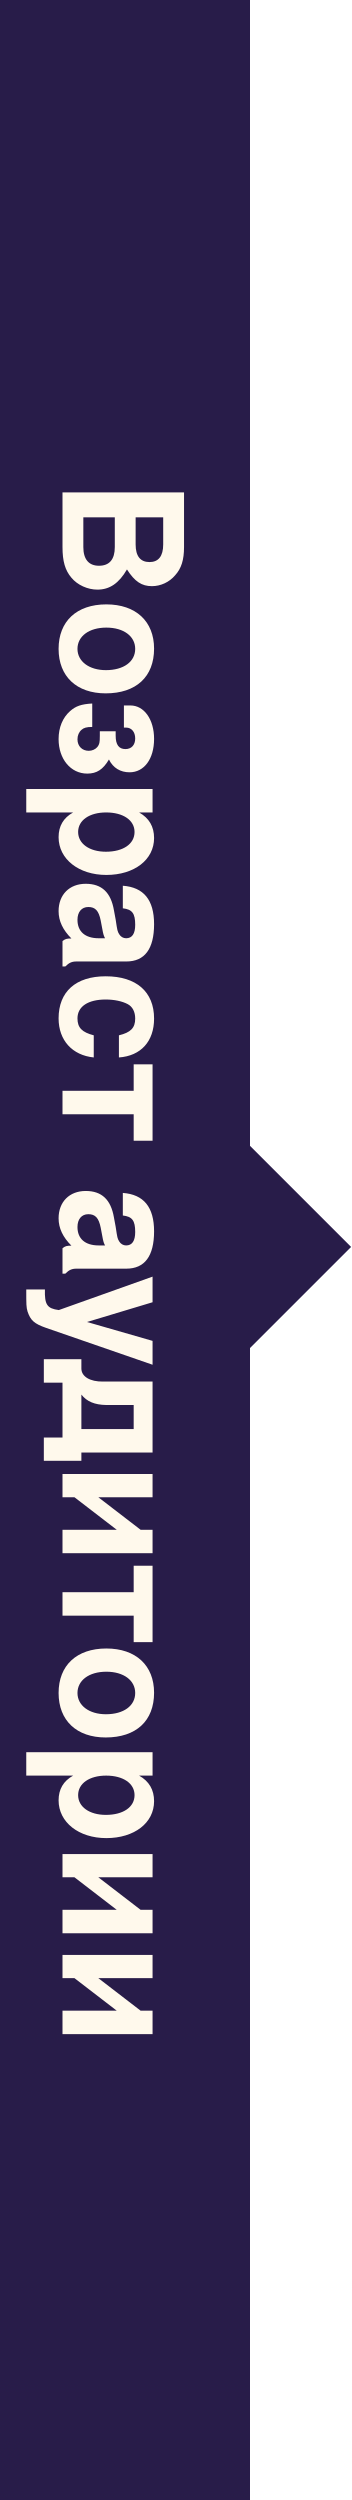
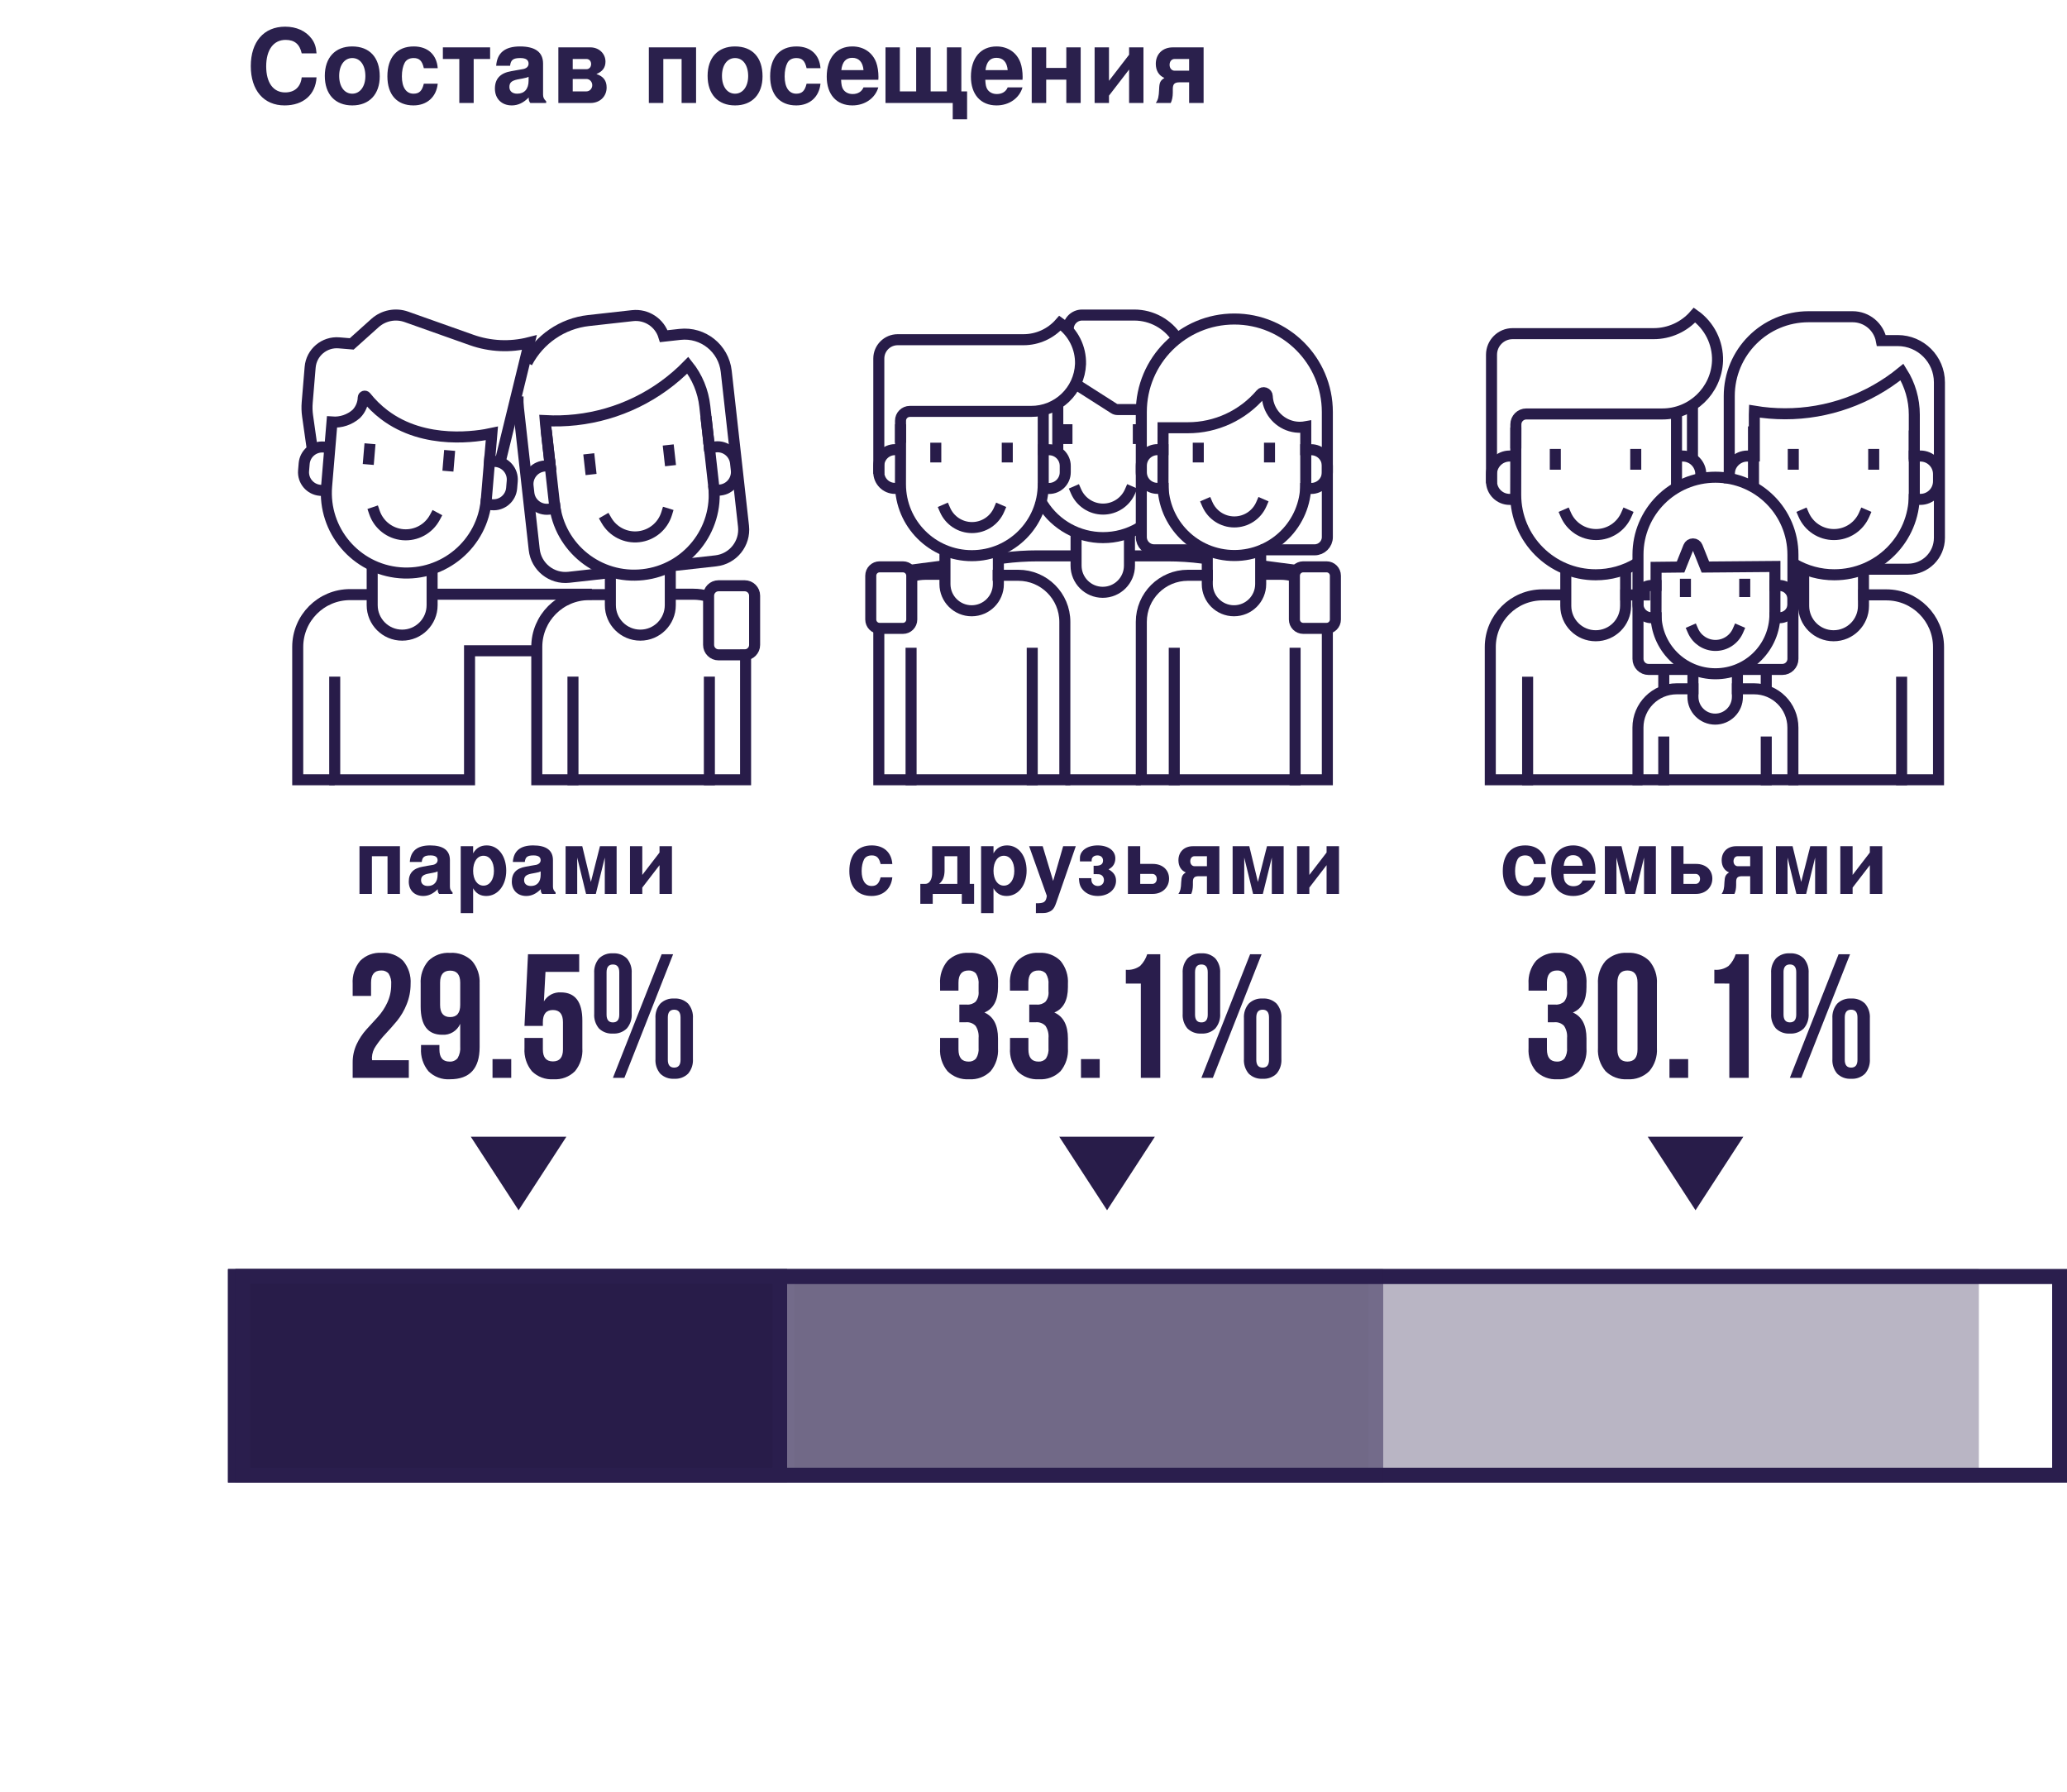
- <svg xmlns="http://www.w3.org/2000/svg" width="25.279" height="180" viewBox="0 0 25.279 180">
-   <g transform="translate(-315 -546)">
-     <path d="M7560-3802v-180h18v82.5l7.28,7.28-7.28,7.28V-3802Z" transform="translate(-7245 4528)" fill="#281c49" />
-     <text transform="translate(319.5 580.5) rotate(90)" fill="#fff9ec" font-size="12" font-family="Helvetica-Bold, Helvetica" font-weight="700" letter-spacing="-0.01em">
-       <tspan x="0" y="0">Возраст аудитории </tspan>
-     </text>
+ <svg xmlns="http://www.w3.org/2000/svg" width="281" height="243.5" viewBox="0 0 281 243.5">
+   <g transform="translate(11 -527)">
+     <rect width="281" height="243.5" transform="translate(-11 527)" fill="none" />
+     <g transform="translate(0 2.502)">
+       <g transform="translate(20 697)" fill="none" stroke="#2a1e4d" stroke-width="2">
+         <rect width="250" height="29" stroke="none" />
+         <rect x="1" y="1" width="248" height="27" fill="none" />
+       </g>
+       <g transform="translate(20 697)" fill="none" stroke="#2a1e4d" stroke-width="2">
+         <rect width="250" height="29" stroke="none" />
+         <rect x="1" y="1" width="248" height="27" fill="none" />
+       </g>
+       <g transform="translate(20 697)" fill="none" stroke="#2a1e4d" stroke-width="2">
+         <rect width="75" height="29" stroke="none" />
+         <rect x="1" y="1" width="73" height="27" fill="none" />
+       </g>
+       <g transform="translate(21 697)" fill="#281c49" stroke="#2a1e4d" stroke-width="2">
+         <rect width="75" height="29" stroke="none" />
+         <rect x="1" y="1" width="73" height="27" fill="none" />
+       </g>
+       <g transform="translate(95 697)" fill="#281c49" stroke="#2a1e4d" stroke-width="2" opacity="0.66">
+         <rect width="82" height="29" stroke="none" />
+         <rect x="1" y="1" width="80" height="27" fill="none" />
+       </g>
+       <g transform="translate(177 697)" fill="#2a1e4d" stroke="#2a1e4d" stroke-width="2" opacity="0.331">
+         <rect width="81" height="29" stroke="none" />
+         <rect x="1" y="1" width="79" height="27" fill="none" />
+       </g>
+       <path d="M-17.82-12.672a2.412,2.412,0,0,0-.348-1.5,1.249,1.249,0,0,0-1.02-.42q-1.368,0-1.368,1.656v1.8h-2.5v-1.632A4.454,4.454,0,0,1-22.044-15.9a3.788,3.788,0,0,1,2.928-1.092A3.788,3.788,0,0,1-16.188-15.9a4.454,4.454,0,0,1,1.008,3.132,7.282,7.282,0,0,1-.54,2.784,8.554,8.554,0,0,1-1.32,2.256q-.78.936-1.548,1.752A11.883,11.883,0,0,0-19.9-4.332a2.9,2.9,0,0,0-.54,1.572,1.988,1.988,0,0,0,.024.36h4.992V0h-7.632V-2.064a5.784,5.784,0,0,1,.54-2.508A8.183,8.183,0,0,1-21.2-6.564q.768-.852,1.536-1.68A7.809,7.809,0,0,0-18.36-10.2,5.65,5.65,0,0,0-17.82-12.672Zm12.024-.1v8.592Q-5.8.192-9.828.192A3.788,3.788,0,0,1-12.756-.9a4.454,4.454,0,0,1-1.008-3.132v-.432h2.5v.6q0,1.656,1.368,1.656a1.32,1.32,0,0,0,1.1-.456,2.675,2.675,0,0,0,.36-1.608V-7.344a2.481,2.481,0,0,1-2.448,1.488q-2.928,0-2.928-3.84v-3.072a4.4,4.4,0,0,1,1.032-3.12,3.876,3.876,0,0,1,2.976-1.1,3.876,3.876,0,0,1,2.976,1.1A4.4,4.4,0,0,1-5.8-12.768Zm-5.376,2.856q0,1.656,1.368,1.656t1.368-1.656v-3.024q0-1.632-1.368-1.632t-1.368,1.632Zm7.128,7.368H-1.5V0H-4.044ZM.3-5.424H2.8v1.56q0,1.632,1.368,1.632T5.532-3.864v-3.7q0-1.656-1.368-1.656T2.8-7.56v.5H.3L.78-16.8H7.74v2.4H3.156L2.94-10.392a2.506,2.506,0,0,1,2.3-1.224q2.928,0,2.928,3.84v3.744A4.454,4.454,0,0,1,7.164-.9,3.788,3.788,0,0,1,4.236.192,3.788,3.788,0,0,1,1.308-.9,4.454,4.454,0,0,1,.3-4.032Zm11.16-8.928v5.76q0,1.056.864,1.056t.864-1.056v-5.76q0-1.056-.864-1.056T11.46-14.352ZM9.78-8.712v-5.52a2.817,2.817,0,0,1,.648-1.992,2.465,2.465,0,0,1,1.9-.7,2.465,2.465,0,0,1,1.9.7,2.817,2.817,0,0,1,.648,1.992v5.52A2.817,2.817,0,0,1,14.22-6.72a2.465,2.465,0,0,1-1.9.7,2.465,2.465,0,0,1-1.9-.7A2.817,2.817,0,0,1,9.78-8.712ZM12.324,0l6.624-16.8h1.56L13.884,0Zm7.464-8.208v5.76q0,1.056.864,1.056t.864-1.056v-5.76q0-1.056-.864-1.056T19.788-8.208Zm-1.68,5.64v-5.52a2.817,2.817,0,0,1,.648-1.992,2.465,2.465,0,0,1,1.9-.7,2.465,2.465,0,0,1,1.9.7A2.817,2.817,0,0,1,23.2-8.088v5.52a2.817,2.817,0,0,1-.648,1.992,2.465,2.465,0,0,1-1.9.7,2.465,2.465,0,0,1-1.9-.7A2.817,2.817,0,0,1,18.108-2.568Z" transform="translate(60 671)" fill="#291d4c" />
+       <path d="M-17.964-11.736v-.936a2.412,2.412,0,0,0-.348-1.5,1.249,1.249,0,0,0-1.02-.42q-1.368,0-1.368,1.656v1.08h-2.5v-.912A4.454,4.454,0,0,1-22.188-15.9a3.788,3.788,0,0,1,2.928-1.092A3.788,3.788,0,0,1-16.332-15.9a4.454,4.454,0,0,1,1.008,3.132v.432q0,2.688-1.848,3.456,1.848.816,1.848,3.528v1.32A4.454,4.454,0,0,1-16.332-.9,3.788,3.788,0,0,1-19.26.192,3.788,3.788,0,0,1-22.188-.9,4.454,4.454,0,0,1-23.2-4.032V-5.424h2.5v1.56q0,1.656,1.368,1.656a1.249,1.249,0,0,0,1.02-.42A2.362,2.362,0,0,0-17.964-4.1v-1.32a2.592,2.592,0,0,0-.408-1.644,1.621,1.621,0,0,0-1.32-.492h-.888v-2.4h1.032a1.585,1.585,0,0,0,1.188-.408A1.928,1.928,0,0,0-17.964-11.736Zm9.5,0v-.936a2.412,2.412,0,0,0-.348-1.5,1.249,1.249,0,0,0-1.02-.42q-1.368,0-1.368,1.656v1.08h-2.5v-.912A4.454,4.454,0,0,1-12.684-15.9a3.788,3.788,0,0,1,2.928-1.092A3.788,3.788,0,0,1-6.828-15.9,4.454,4.454,0,0,1-5.82-12.768v.432q0,2.688-1.848,3.456,1.848.816,1.848,3.528v1.32A4.454,4.454,0,0,1-6.828-.9,3.788,3.788,0,0,1-9.756.192,3.788,3.788,0,0,1-12.684-.9a4.454,4.454,0,0,1-1.008-3.132V-5.424h2.5v1.56q0,1.656,1.368,1.656a1.249,1.249,0,0,0,1.02-.42A2.362,2.362,0,0,0-8.46-4.1v-1.32a2.592,2.592,0,0,0-.408-1.644,1.621,1.621,0,0,0-1.32-.492h-.888v-2.4h1.032a1.585,1.585,0,0,0,1.188-.408A1.928,1.928,0,0,0-8.46-11.736Zm4.416,9.192H-1.5V0H-4.044Zm6.1-10.272v-1.872A2.855,2.855,0,0,0,4-15.216a3.938,3.938,0,0,0,.96-1.584H6.732V0H4.092V-12.816Zm9.408-1.536v5.76q0,1.056.864,1.056t.864-1.056v-5.76q0-1.056-.864-1.056T11.46-14.352ZM9.78-8.712v-5.52a2.817,2.817,0,0,1,.648-1.992,2.465,2.465,0,0,1,1.9-.7,2.465,2.465,0,0,1,1.9.7,2.817,2.817,0,0,1,.648,1.992v5.52A2.817,2.817,0,0,1,14.22-6.72a2.465,2.465,0,0,1-1.9.7,2.465,2.465,0,0,1-1.9-.7A2.817,2.817,0,0,1,9.78-8.712ZM12.324,0l6.624-16.8h1.56L13.884,0Zm7.464-8.208v5.76q0,1.056.864,1.056t.864-1.056v-5.76q0-1.056-.864-1.056T19.788-8.208Zm-1.68,5.64v-5.52a2.817,2.817,0,0,1,.648-1.992,2.465,2.465,0,0,1,1.9-.7,2.465,2.465,0,0,1,1.9.7A2.817,2.817,0,0,1,23.2-8.088v5.52a2.817,2.817,0,0,1-.648,1.992,2.465,2.465,0,0,1-1.9.7,2.465,2.465,0,0,1-1.9-.7A2.817,2.817,0,0,1,18.108-2.568Z" transform="translate(140 671)" fill="#291d4c" />
+       <path d="M-17.964-11.736v-.936a2.412,2.412,0,0,0-.348-1.5,1.249,1.249,0,0,0-1.02-.42q-1.368,0-1.368,1.656v1.08h-2.5v-.912A4.454,4.454,0,0,1-22.188-15.9a3.788,3.788,0,0,1,2.928-1.092A3.788,3.788,0,0,1-16.332-15.9a4.454,4.454,0,0,1,1.008,3.132v.432q0,2.688-1.848,3.456,1.848.816,1.848,3.528v1.32A4.454,4.454,0,0,1-16.332-.9,3.788,3.788,0,0,1-19.26.192,3.788,3.788,0,0,1-22.188-.9,4.454,4.454,0,0,1-23.2-4.032V-5.424h2.5v1.56q0,1.656,1.368,1.656a1.249,1.249,0,0,0,1.02-.42A2.362,2.362,0,0,0-17.964-4.1v-1.32a2.592,2.592,0,0,0-.408-1.644,1.621,1.621,0,0,0-1.32-.492h-.888v-2.4h1.032a1.585,1.585,0,0,0,1.188-.408A1.928,1.928,0,0,0-17.964-11.736Zm6.84-1.2v9.072q0,1.656,1.368,1.656t1.368-1.656v-9.072q0-1.656-1.368-1.656T-11.124-12.936Zm-2.64,8.9v-8.736a4.4,4.4,0,0,1,1.032-3.12,3.876,3.876,0,0,1,2.976-1.1,3.876,3.876,0,0,1,2.976,1.1,4.4,4.4,0,0,1,1.032,3.12v8.736A4.4,4.4,0,0,1-6.78-.912,3.876,3.876,0,0,1-9.756.192a3.876,3.876,0,0,1-2.976-1.1A4.4,4.4,0,0,1-13.764-4.032Zm9.72,1.488H-1.5V0H-4.044Zm6.1-10.272v-1.872A2.855,2.855,0,0,0,4-15.216a3.938,3.938,0,0,0,.96-1.584H6.732V0H4.092V-12.816Zm9.408-1.536v5.76q0,1.056.864,1.056t.864-1.056v-5.76q0-1.056-.864-1.056T11.46-14.352ZM9.78-8.712v-5.52a2.817,2.817,0,0,1,.648-1.992,2.465,2.465,0,0,1,1.9-.7,2.465,2.465,0,0,1,1.9.7,2.817,2.817,0,0,1,.648,1.992v5.52A2.817,2.817,0,0,1,14.22-6.72a2.465,2.465,0,0,1-1.9.7,2.465,2.465,0,0,1-1.9-.7A2.817,2.817,0,0,1,9.78-8.712ZM12.324,0l6.624-16.8h1.56L13.884,0Zm7.464-8.208v5.76q0,1.056.864,1.056t.864-1.056v-5.76q0-1.056-.864-1.056T19.788-8.208Zm-1.68,5.64v-5.52a2.817,2.817,0,0,1,.648-1.992,2.465,2.465,0,0,1,1.9-.7,2.465,2.465,0,0,1,1.9.7A2.817,2.817,0,0,1,23.2-8.088v5.52a2.817,2.817,0,0,1-.648,1.992,2.465,2.465,0,0,1-1.9.7,2.465,2.465,0,0,1-1.9-.7A2.817,2.817,0,0,1,18.108-2.568Z" transform="translate(220 671)" fill="#291d4c" />
+       <path d="M6.5,0,13,10H0Z" transform="translate(66 689) rotate(180)" fill="#281c49" />
+       <path d="M6.5,0,13,10H0Z" transform="translate(146 689) rotate(180)" fill="#281c49" />
+       <path d="M6.5,0,13,10H0Z" transform="translate(226 689) rotate(180)" fill="#281c49" />
+       <g transform="translate(29.475 567.32)">
+         <path d="M3595.1,795.192v4.153a4.073,4.073,0,1,0,8.146,0v-5.006" transform="translate(-3552.598 -759.911)" fill="none" stroke="#281c49" stroke-linejoin="round" stroke-width="1.5" />
+         <path d="M3559.71,809.2v13.27h18.33V804.934h8.723" transform="translate(-3554.682 -759.303)" fill="none" stroke="#281c49" stroke-linecap="square" stroke-miterlimit="10" stroke-width="1.5" />
+         <path d="M3565.105,797.684h-3.064a7.108,7.108,0,0,0-7.107,7.107V822.85h5.028" transform="translate(-3554.934 -759.685)" fill="none" stroke="#281c49" stroke-miterlimit="10" stroke-width="1.5" />
+         <line x1="21.543" transform="translate(18.444 37.945)" fill="none" stroke="#281c49" stroke-miterlimit="10" stroke-width="1.5" />
+         <path d="M3564.5,794.339v5.006a4.073,4.073,0,0,0,8.147,0v-5.006" transform="translate(-3554.378 -759.911)" fill="none" stroke="#281c49" stroke-linejoin="round" stroke-width="1.5" />
+         <line y2="13.27" transform="translate(37.417 49.895)" fill="none" stroke="#281c49" stroke-linecap="square" stroke-miterlimit="10" stroke-width="1.5" />
+         <line y2="13.27" transform="translate(55.962 49.895)" fill="none" stroke="#281c49" stroke-linecap="square" stroke-miterlimit="10" stroke-width="1.5" />
+         <path d="M3613.927,805.913V822.85h-28.384V804.791a7.108,7.108,0,0,1,7.107-7.107h2.78" transform="translate(-3553.044 -759.685)" fill="none" stroke="#281c49" stroke-linecap="square" stroke-miterlimit="10" stroke-width="1.5" />
+         <path d="M3602.944,797.684h2.958a7.086,7.086,0,0,1,2.067.305" transform="translate(-3552.126 -759.739)" fill="none" stroke="#281c49" stroke-miterlimit="10" stroke-width="1.5" />
+         <rect width="6.256" height="9.389" rx="1.35" stroke-width="1.5" fill="none" stroke="#281c49" stroke-linecap="square" stroke-miterlimit="10" transform="translate(62.112 46.185) rotate(-180)" />
+         <g transform="translate(0.786 0)">
+           <path d="M3579.731,780.553l.832.071a2.465,2.465,0,0,1,2.251,2.662l-.081.967a2.465,2.465,0,0,1-2.662,2.251l-.832-.069" transform="translate(-3554.438 -760.724)" fill="none" stroke="#281c49" stroke-linecap="square" stroke-linejoin="round" stroke-width="1.5" />
+           <path d="M3558.789,784.712l-.849-.071a2.465,2.465,0,0,1-2.25-2.662l.081-.969a2.465,2.465,0,0,1,2.662-2.251l.832.07" transform="translate(-3555.681 -760.819)" fill="none" stroke="#281c49" stroke-linejoin="round" stroke-width="1.5" />
+           <path d="M3564.841,787.2a4.492,4.492,0,0,0,8.206.687" transform="translate(-3555.198 -760.374)" fill="none" stroke="#281c49" stroke-linecap="square" stroke-linejoin="round" stroke-width="1.5" />
+           <line x1="0.111" y2="1.324" transform="translate(19.693 19.147)" stroke-width="1.5" stroke="#281c49" stroke-linecap="square" stroke-linejoin="round" fill="none" />
+           <line y1="1.324" x2="0.111" transform="translate(8.865 18.239)" stroke-width="1.5" stroke="#281c49" stroke-linecap="square" stroke-linejoin="round" fill="none" />
+           <path d="M3582.373,781.746l3.984-16.283a13.5,13.5,0,0,1-7.854-.358l-8.859-3.142a4.263,4.263,0,0,0-4.273.844l-3.157,2.833-1.727-.144a3.635,3.635,0,0,0-3.928,3.319l-.4,4.789a8.159,8.159,0,0,0,.052,1.821l.644,4.546" transform="translate(-3555.657 -761.718)" fill="none" stroke="#281c49" stroke-miterlimit="10" stroke-width="1.5" />
+           <path d="M3581.132,777.25c-1.742.378-9.094,1.687-14.652-2.553a14.062,14.062,0,0,1-2.48-2.436.2.2,0,0,0-.354.113,3.3,3.3,0,0,1-.948,2.231,4.494,4.494,0,0,1-3.3,1.1l-.732,8.725a10.892,10.892,0,0,0,9.945,11.764h0a10.892,10.892,0,0,0,11.764-9.944Z" transform="translate(-3555.525 -761.166)" fill="none" stroke="#281c49" stroke-linecap="square" stroke-miterlimit="10" stroke-width="1.5" />
+         </g>
+         <g transform="translate(29.942 0.055)">
+           <path d="M3608.557,775.54l.971,8.7a10.893,10.893,0,0,1-9.618,12.034h0a10.894,10.894,0,0,1-12.034-9.618l-1.033-9.257" transform="translate(-3582.918 -761.043)" fill="none" stroke="#281c49" stroke-linecap="square" stroke-miterlimit="10" stroke-width="1.5" />
+           <path d="M3607.835,778.831l.83-.093a2.467,2.467,0,0,1,2.723,2.177l.107.965a2.465,2.465,0,0,1-2.177,2.723l-.828.093" transform="translate(-3581.811 -760.875)" fill="none" stroke="#281c49" stroke-linecap="square" stroke-linejoin="round" stroke-width="1.5" />
+           <path d="M3588.093,786.985l-.847.095a2.467,2.467,0,0,1-2.723-2.177l-.107-.965a2.465,2.465,0,0,1,2.176-2.723l.83-.093" transform="translate(-3583.046 -760.749)" fill="none" stroke="#281c49" stroke-linecap="square" stroke-linejoin="round" stroke-width="1.5" />
+           <path d="M3594.537,788.271a4.492,4.492,0,0,0,8.185-.914" transform="translate(-3582.512 -760.42)" fill="none" stroke="#281c49" stroke-linecap="square" stroke-linejoin="round" stroke-width="1.5" />
+           <line x2="0.147" y2="1.32" transform="translate(20.507 18.349)" stroke-width="1.5" stroke="#281c49" stroke-linecap="square" stroke-linejoin="round" fill="none" />
+           <line x1="0.147" y1="1.32" transform="translate(9.708 19.554)" stroke-width="1.5" stroke="#281c49" stroke-linecap="square" stroke-linejoin="round" fill="none" />
+           <path d="M3583.123,772.2a10.918,10.918,0,0,0,.059,1.649l.423,3.791.692,6.2,1.026,9.2a4.265,4.265,0,0,0,4.711,3.766l5.886-.657" transform="translate(-3583.115 -761.219)" fill="none" stroke="#281c49" stroke-miterlimit="10" stroke-width="1.5" />
+           <path d="M3603.956,795.791l5.99-.668a4.265,4.265,0,0,0,3.766-4.711l-2.349-21.051a5.687,5.687,0,0,0-6.282-5.019l-2.207.245a3.981,3.981,0,0,0-4.246-2.793l-5.969.666a10.791,10.791,0,0,0-8.375,5.727" transform="translate(-3583.052 -761.769)" fill="none" stroke="#281c49" stroke-miterlimit="10" stroke-width="1.5" />
+           <g transform="translate(3.707 6.765)">
+             <path d="M3608.919,779.082l-.592-5.308a10.833,10.833,0,0,0-2.309-5.58,25.118,25.118,0,0,1-15.219,7.417,25.377,25.377,0,0,1-4.164.117c.012.154.023.307.04.462l.623,5.584" transform="translate(-3586.636 -768.195)" fill="none" stroke="#281c49" stroke-linecap="square" stroke-miterlimit="10" stroke-width="1.5" />
+           </g>
+         </g>
+       </g>
+       <g transform="translate(107.377 567.32)">
+         <path d="M3652.608,793.677v4.46a3.63,3.63,0,0,0,7.26,0v-4.46" transform="translate(-3642.522 -761.572)" fill="none" stroke="#281c49" stroke-linejoin="round" stroke-width="1.5" />
+         <path d="M3665.32,780.645h.743a2.2,2.2,0,0,1,2.2,2.2v.865a2.2,2.2,0,0,1-2.2,2.2h-.743" transform="translate(-3641.824 -762.34)" fill="none" stroke="#281c49" stroke-linecap="square" stroke-linejoin="round" stroke-width="1.5" />
+         <path d="M3647.045,785.9h-.759a2.2,2.2,0,0,1-2.2-2.2v-.865a2.2,2.2,0,0,1,2.2-2.2h.743" transform="translate(-3642.995 -762.34)" fill="none" stroke="#281c49" stroke-linejoin="round" stroke-width="1.5" />
+         <path d="M3652.616,788.376a4,4,0,0,0,7.338,0" transform="translate(-3642.521 -761.896)" fill="none" stroke="#281c49" stroke-linecap="square" stroke-linejoin="round" stroke-width="1.5" />
+         <line y2="1.184" transform="translate(18.558 18.1)" stroke-width="1.5" stroke="#281c49" stroke-linecap="square" stroke-linejoin="round" fill="none" />
+         <line y1="1.184" transform="translate(8.839 18.1)" stroke-width="1.5" stroke="#281c49" stroke-linecap="square" stroke-linejoin="round" fill="none" />
+         <line y2="17.194" transform="translate(21.951 45.97)" fill="none" stroke="#281c49" stroke-linecap="square" stroke-miterlimit="10" stroke-width="1.5" />
+         <line y2="17.194" transform="translate(5.48 45.97)" fill="none" stroke="#281c49" stroke-linecap="square" stroke-miterlimit="10" stroke-width="1.5" />
+         <path d="M3644.089,803.99v20.461h25.29V802.99a6.332,6.332,0,0,0-6.333-6.332h-2.73" transform="translate(-3642.995 -761.287)" fill="none" stroke="#281c49" stroke-linecap="square" stroke-miterlimit="10" stroke-width="1.5" />
+         <path d="M3652.832,796.658H3650.2a6.334,6.334,0,0,0-1.841.273" transform="translate(-3642.77 -761.421)" fill="none" stroke="#281c49" stroke-miterlimit="10" stroke-width="1.5" />
+         <rect width="5.574" height="8.365" rx="1.203" stroke-width="1.5" fill="none" stroke="#281c49" stroke-linecap="square" stroke-miterlimit="10" transform="translate(0 34.223)" />
+         <path d="M3646.9,777.459l-.016,8.15a9.705,9.705,0,0,0,9.705,9.705h0a9.706,9.706,0,0,0,9.705-9.705v-9.968" transform="translate(-3642.847 -762.609)" fill="none" stroke="#281c49" stroke-miterlimit="10" stroke-width="1.5" />
+         <path d="M3644.089,784.132V769.207a2.562,2.562,0,0,1,2.562-2.561h17.1a6.592,6.592,0,0,0,4.971-2.256,6.6,6.6,0,0,1,2.789,5.563,6.7,6.7,0,0,1-6.752,6.436h-16.451a1.267,1.267,0,0,0-1.267,1.268v2.251" transform="translate(-3642.995 -763.294)" fill="none" stroke="#281c49" stroke-linecap="square" stroke-miterlimit="10" stroke-width="1.5" />
+         <line y1="6.337" transform="translate(25.424 12.134)" fill="none" stroke="#281c49" stroke-miterlimit="10" stroke-width="1.5" />
+         <path d="M3678.32,790.847a9.661,9.661,0,0,1-4.921,1.338h0a9.7,9.7,0,0,1-8.212-4.531" transform="translate(-3641.821 -761.933)" fill="none" stroke="#281c49" stroke-linecap="square" stroke-miterlimit="10" stroke-width="1.5" />
+         <path d="M3669.5,791.307v4.46a3.629,3.629,0,0,0,7.258,0v-4.46" transform="translate(-3641.59 -761.711)" fill="none" stroke="#281c49" stroke-linejoin="round" stroke-width="1.5" />
+         <path d="M3669.5,786.005a4,4,0,0,0,7.336,0" transform="translate(-3641.589 -762.034)" fill="none" stroke="#281c49" stroke-linecap="square" stroke-linejoin="round" stroke-width="1.5" />
+         <line y2="1.184" transform="translate(36.373 15.592)" stroke-width="1.5" stroke="#281c49" stroke-linecap="square" stroke-linejoin="round" fill="none" />
+         <line y1="1.184" transform="translate(26.671 15.592)" stroke-width="1.5" stroke="#281c49" stroke-linecap="square" stroke-linejoin="round" fill="none" />
+         <line x1="10.265" transform="translate(26.45 63.165)" fill="none" stroke="#281c49" stroke-miterlimit="10" stroke-width="1.5" />
+         <path d="M3659.5,794.675l.617-.08a36.553,36.553,0,0,1,4.737-.307h5.164" transform="translate(-3642.139 -761.558)" fill="none" stroke="#281c49" stroke-miterlimit="10" stroke-width="1.5" />
+         <line y1="0.621" x2="4.762" transform="translate(5.309 34.071)" fill="none" stroke="#281c49" stroke-miterlimit="10" stroke-width="1.5" />
+         <path d="M3686.909,794.675l-.617-.08a36.553,36.553,0,0,0-4.737-.307h-5.165" transform="translate(-3641.204 -761.558)" fill="none" stroke="#281c49" stroke-miterlimit="10" stroke-width="1.5" />
+         <line x1="4.762" y1="0.621" transform="translate(52.999 34.071)" fill="none" stroke="#281c49" stroke-miterlimit="10" stroke-width="1.5" />
+         <path d="M3669.5,772.291l5.142,3.28a.882.882,0,0,0,.491.15h3.168" transform="translate(-3641.587 -762.877)" fill="none" stroke="#281c49" stroke-miterlimit="10" stroke-width="1.5" />
+         <path d="M3683.276,766.522a6.928,6.928,0,0,0-5.81-3.173h-7.1a1.883,1.883,0,0,0-1.884,1.882" transform="translate(-3641.636 -763.349)" fill="none" stroke="#281c49" stroke-miterlimit="10" stroke-width="1.5" />
+         <g transform="translate(36.78 0.539)">
+           <path d="M3680.672,778.067h3.363a13.018,13.018,0,0,0,9.936-4.592.492.492,0,0,1,.868.3,4.6,4.6,0,0,0,.063.577,4.439,4.439,0,0,0,3.8,3.615,4.534,4.534,0,0,0,1.37-.038v7.8a9.706,9.706,0,0,1-9.706,9.705h0a9.706,9.706,0,0,1-9.705-9.705Z" transform="translate(-3677.716 -763.288)" fill="none" stroke="#281c49" stroke-linecap="square" stroke-miterlimit="10" stroke-width="1.5" />
+           <path d="M3686.382,793.677v4.46a3.629,3.629,0,1,0,7.259,0v-4.46" transform="translate(-3677.414 -762.112)" fill="none" stroke="#281c49" stroke-linejoin="round" stroke-width="1.5" />
+           <path d="M3686.831,795.23h-7.237a1.732,1.732,0,0,1-1.732-1.732V776.505a12.644,12.644,0,0,1,12.645-12.644h0a12.645,12.645,0,0,1,12.646,12.644V793.5a1.732,1.732,0,0,1-1.732,1.732h-7.331" transform="translate(-3677.863 -763.861)" fill="none" stroke="#281c49" stroke-linejoin="round" stroke-width="1.5" />
+           <path d="M3699.094,780.645h.742a2.2,2.2,0,0,1,2.2,2.2v.865a2.2,2.2,0,0,1-2.2,2.2h-.742" transform="translate(-3676.743 -762.881)" fill="none" stroke="#281c49" stroke-linecap="square" stroke-linejoin="round" stroke-width="1.5" />
+           <path d="M3680.819,785.9h-.759a2.2,2.2,0,0,1-2.2-2.2v-.865a2.2,2.2,0,0,1,2.2-2.2h.742" transform="translate(-3677.863 -762.881)" fill="none" stroke="#281c49" stroke-linecap="square" stroke-linejoin="round" stroke-width="1.5" />
+           <path d="M3686.39,787.654a4,4,0,0,0,7.337,0" transform="translate(-3677.413 -762.479)" fill="none" stroke="#281c49" stroke-linecap="square" stroke-linejoin="round" stroke-width="1.5" />
+           <line y2="1.184" transform="translate(17.426 17.559)" stroke-width="1.5" stroke="#281c49" stroke-linecap="square" stroke-linejoin="round" fill="none" />
+           <line y1="1.184" transform="translate(7.744 17.559)" stroke-width="1.5" stroke="#281c49" stroke-linecap="square" stroke-linejoin="round" fill="none" />
+           <rect width="5.574" height="8.365" rx="1.203" stroke-width="1.5" fill="none" stroke="#281c49" stroke-linecap="square" stroke-miterlimit="10" transform="translate(26.385 42.048) rotate(-180)" />
+           <line y2="17.194" transform="translate(4.479 45.431)" fill="none" stroke="#281c49" stroke-linecap="square" stroke-miterlimit="10" stroke-width="1.5" />
+           <line y2="17.194" transform="translate(20.905 45.431)" fill="none" stroke="#281c49" stroke-linecap="square" stroke-miterlimit="10" stroke-width="1.5" />
+           <path d="M3703.153,803.99v20.461h-25.29V802.99a6.332,6.332,0,0,1,6.332-6.332h2.636" transform="translate(-3677.863 -761.826)" fill="none" stroke="#281c49" stroke-linecap="square" stroke-miterlimit="10" stroke-width="1.5" />
+           <path d="M3693.367,796.658H3696a6.334,6.334,0,0,1,1.841.273" transform="translate(-3677.045 -761.962)" fill="none" stroke="#281c49" stroke-miterlimit="10" stroke-width="1.5" />
+         </g>
+       </g>
+       <g transform="translate(191.597 567.321)">
+         <g transform="translate(0 0)">
+           <g transform="translate(20.08 22.04)">
+             <path d="M3667.921,874.345l-.012,6.385a8.084,8.084,0,0,0,8.084,8.084h0a8.084,8.084,0,0,0,8.083-8.084v-6.5l-9.453.078-1.1-2.75a.633.633,0,0,0-1.175,0l-1.1,2.75Z" transform="translate(-3665.46 -862.098)" fill="none" stroke="#281c49" stroke-linecap="square" stroke-miterlimit="10" stroke-width="1.5" />
+             <path d="M3672.679,887.387V891.1a3.023,3.023,0,0,0,6.046,0v-3.716" transform="translate(-3665.208 -861.242)" fill="none" stroke="#281c49" stroke-linejoin="round" stroke-width="1.5" />
+             <path d="M3673.053,888.68h-6.028a1.442,1.442,0,0,1-1.442-1.442V873.085a10.532,10.532,0,0,1,10.533-10.533h0a10.532,10.532,0,0,1,10.532,10.533v14.153a1.442,1.442,0,0,1-1.442,1.442H3679.1" transform="translate(-3665.583 -862.552)" fill="none" stroke="#281c49" stroke-linejoin="round" stroke-width="1.5" />
+             <path d="M3683.266,876.533h.619a1.829,1.829,0,0,1,1.83,1.829v.721a1.829,1.829,0,0,1-1.83,1.83h-.619" transform="translate(-3664.65 -861.815)" fill="none" stroke="#281c49" stroke-linecap="square" stroke-linejoin="round" stroke-width="1.5" />
+             <path d="M3668.044,880.912h-.631a1.83,1.83,0,0,1-1.83-1.83v-.721a1.829,1.829,0,0,1,1.83-1.829h.619" transform="translate(-3665.583 -861.815)" fill="none" stroke="#281c49" stroke-linecap="square" stroke-linejoin="round" stroke-width="1.5" />
+             <path d="M3672.685,882.37a3.333,3.333,0,0,0,6.111,0" transform="translate(-3665.208 -861.507)" fill="none" stroke="#281c49" stroke-linecap="square" stroke-linejoin="round" stroke-width="1.5" />
+             <line y2="0.986" transform="translate(14.514 14.553)" stroke-width="1.5" stroke="#281c49" stroke-linecap="square" stroke-linejoin="round" fill="none" />
+             <line y1="0.986" transform="translate(6.45 14.553)" stroke-width="1.5" stroke="#281c49" stroke-linecap="square" stroke-linejoin="round" fill="none" />
+             <path d="M3673.053,889.87h-2.2a5.274,5.274,0,0,0-5.274,5.274v7.091h21.064v-7.091a5.274,5.274,0,0,0-5.274-5.274H3679.1" transform="translate(-3665.583 -861.111)" fill="none" stroke="#281c49" stroke-linecap="square" stroke-miterlimit="10" stroke-width="1.5" />
+           </g>
+           <line y1="8.271" transform="translate(35.784 15.133)" fill="none" stroke="#281c49" stroke-miterlimit="10" stroke-width="1.5" />
+           <path d="M3701.957,856.5v8.741a10.874,10.874,0,0,1-10.874,10.874h0a10.815,10.815,0,0,1-5.491-1.486" transform="translate(-3644.312 -840.814)" fill="none" stroke="#281c49" stroke-miterlimit="10" stroke-width="1.5" />
+           <path d="M3686.9,874.4v5a4.066,4.066,0,1,0,8.132,0v-5" transform="translate(-3644.296 -839.877)" fill="none" stroke="#281c49" stroke-linejoin="round" stroke-width="1.5" />
+           <path d="M3701.137,859.8h.833a2.461,2.461,0,0,1,2.46,2.461v.97a2.461,2.461,0,0,1-2.46,2.461h-.833" transform="translate(-3643.492 -840.639)" fill="none" stroke="#281c49" stroke-linecap="square" stroke-linejoin="round" stroke-width="1.5" />
+           <path d="M3677.35,862.749v-.485a2.462,2.462,0,0,1,2.461-2.461h.833" transform="translate(-3644.866 -840.638)" fill="none" stroke="#281c49" stroke-linecap="square" stroke-linejoin="round" stroke-width="1.5" />
+           <path d="M3686.9,867.385a4.483,4.483,0,0,0,8.22,0" transform="translate(-3644.295 -840.242)" fill="none" stroke="#281c49" stroke-linecap="square" stroke-linejoin="round" stroke-width="1.5" />
+           <line y2="1.326" transform="translate(52.127 18.943)" stroke-width="1.5" stroke="#281c49" stroke-linecap="square" stroke-linejoin="round" fill="none" />
+           <line y1="1.326" transform="translate(41.192 18.943)" stroke-width="1.5" stroke="#281c49" stroke-linecap="square" stroke-linejoin="round" fill="none" />
+           <line y1="2.867" transform="translate(37.517 48.191)" fill="none" stroke="#281c49" stroke-miterlimit="10" stroke-width="1.5" />
+           <path d="M3700.232,889.023V902.28h-14.639" transform="translate(-3644.312 -839.116)" fill="none" stroke="#281c49" stroke-linecap="square" stroke-miterlimit="10" stroke-width="1.5" />
+           <path d="M3694.62,877.743h3.059a7.094,7.094,0,0,1,7.094,7.094v18.038h-5.018" transform="translate(-3643.835 -839.711)" fill="none" stroke="#281c49" stroke-linecap="square" stroke-miterlimit="10" stroke-width="1.5" />
+           <path d="M3686.9,877.743" transform="translate(-3644.326 -839.7)" fill="none" stroke="#281c49" stroke-linecap="square" stroke-miterlimit="10" stroke-width="1.5" />
+           <path d="M3666.467,877.743" transform="translate(-3645.5 -839.7)" fill="none" stroke="#281c49" stroke-linecap="square" stroke-miterlimit="10" stroke-width="1.5" />
+           <path d="M3656.34,874.4v5a4.066,4.066,0,1,0,8.132,0v-5" transform="translate(-3646.075 -839.877)" fill="none" stroke="#281c49" stroke-linejoin="round" stroke-width="1.5" />
+           <path d="M3670.582,859.8h.833a2.461,2.461,0,0,1,2.46,2.461v.62" transform="translate(-3645.257 -840.638)" fill="none" stroke="#281c49" stroke-linejoin="round" stroke-width="1.5" />
+           <path d="M3650.107,865.694h-.85a2.461,2.461,0,0,1-2.46-2.461v-.97a2.461,2.461,0,0,1,2.46-2.461h.833" transform="translate(-3646.632 -840.639)" fill="none" stroke="#281c49" stroke-linejoin="round" stroke-width="1.5" />
+           <path d="M3656.349,867.385a4.483,4.483,0,0,0,8.219,0" transform="translate(-3646.075 -840.242)" fill="none" stroke="#281c49" stroke-linecap="square" stroke-linejoin="round" stroke-width="1.5" />
+           <line y2="1.326" transform="translate(19.776 18.943)" stroke-width="1.5" stroke="#281c49" stroke-linecap="square" stroke-linejoin="round" fill="none" />
+           <line y1="1.326" transform="translate(8.84 18.943)" stroke-width="1.5" stroke="#281c49" stroke-linecap="square" stroke-linejoin="round" fill="none" />
+           <line y2="2.908" transform="translate(23.586 48.191)" fill="none" stroke="#281c49" stroke-miterlimit="10" stroke-width="1.5" />
+           <line y2="13.257" transform="translate(5.077 49.907)" fill="none" stroke="#281c49" stroke-linecap="square" stroke-miterlimit="10" stroke-width="1.5" />
+           <line x1="1.598" transform="translate(18.429 38.043)" fill="none" stroke="#281c49" stroke-linecap="square" stroke-miterlimit="10" stroke-width="1.5" />
+           <line y1="10.21" transform="translate(25.318 13.263)" fill="none" stroke="#281c49" stroke-miterlimit="10" stroke-width="1.5" />
+           <path d="M3649.942,856.13l-.018,9.131a10.873,10.873,0,0,0,10.874,10.874h0a10.825,10.825,0,0,0,5.611-1.557" transform="translate(-3646.467 -840.833)" fill="none" stroke="#281c49" stroke-miterlimit="10" stroke-width="1.5" />
+           <line x2="1.371" transform="translate(41.196 34.529)" fill="none" stroke="#281c49" stroke-miterlimit="10" stroke-width="1.5" />
+           <path d="M3695.537,876.122h6.017a4.257,4.257,0,0,0,4.257-4.256V850.723a5.676,5.676,0,0,0-5.676-5.676h-2.216a3.973,3.973,0,0,0-3.9-3.241h-5.994a10.786,10.786,0,0,0-10.785,10.785v11.2" transform="translate(-3644.752 -841.579)" fill="none" stroke="#281c49" stroke-miterlimit="10" stroke-width="1.5" />
+           <g transform="translate(35.898 7.744)">
+             <path d="M3702.226,860.069v-5.331a10.831,10.831,0,0,0-1.672-5.792,25.074,25.074,0,0,1-15.921,5.674,25.358,25.358,0,0,1-4.144-.345c-.006.154-.012.307-.012.463v5.608" transform="translate(-3680.479 -848.946)" fill="none" stroke="#281c49" stroke-linecap="square" stroke-miterlimit="10" stroke-width="1.5" />
+           </g>
+           <path d="M3646.8,863.709V846.987a2.87,2.87,0,0,1,2.87-2.87h19.164a7.383,7.383,0,0,0,5.568-2.528,7.39,7.39,0,0,1,3.125,6.232,7.51,7.51,0,0,1-7.565,7.212h-18.432a1.419,1.419,0,0,0-1.419,1.419v2.521" transform="translate(-3646.632 -841.59)" fill="none" stroke="#281c49" stroke-linecap="square" stroke-miterlimit="10" stroke-width="1.5" />
+           <line y1="7.1" transform="translate(27.486 12.288)" fill="none" stroke="#281c49" stroke-miterlimit="10" stroke-width="1.5" />
+           <path d="M3656.794,877.743h-3.059a7.094,7.094,0,0,0-7.094,7.094v18.038h19.942" transform="translate(-3646.64 -839.711)" fill="none" stroke="#281c49" stroke-linecap="square" stroke-miterlimit="10" stroke-width="1.5" />
+         </g>
+         <line y2="5.131" transform="translate(37.517 58.034)" fill="none" stroke="#281c49" stroke-linecap="square" stroke-miterlimit="10" stroke-width="1.5" />
+         <line y2="5.131" transform="translate(23.585 58.034)" fill="none" stroke="#281c49" stroke-linecap="square" stroke-miterlimit="10" stroke-width="1.5" />
+       </g>
+       <text transform="translate(59 646)" fill="#291d4c" font-size="12" font-family="Helvetica-Bold, Helvetica" font-weight="700">
+         <tspan x="-22.002" y="0">парами</tspan>
+       </text>
+       <text transform="translate(138 646)" fill="#291d4c" font-size="12" font-family="Helvetica-Bold, Helvetica" font-weight="700">
+         <tspan x="-33.973" y="0">с друзьями</tspan>
+       </text>
+       <text transform="translate(219 646)" fill="#291d4c" font-size="12" font-family="Helvetica-Bold, Helvetica" font-weight="700">
+         <tspan x="-26.139" y="0">семьями</tspan>
+       </text>
+       <text transform="translate(22.5 538.498)" fill="#2a204c" font-size="14" font-family="Helvetica-Bold, Helvetica" font-weight="700">
+         <tspan x="0" y="0">Состав посещения</tspan>
+       </text>
+     </g>
  </g>
</svg>
